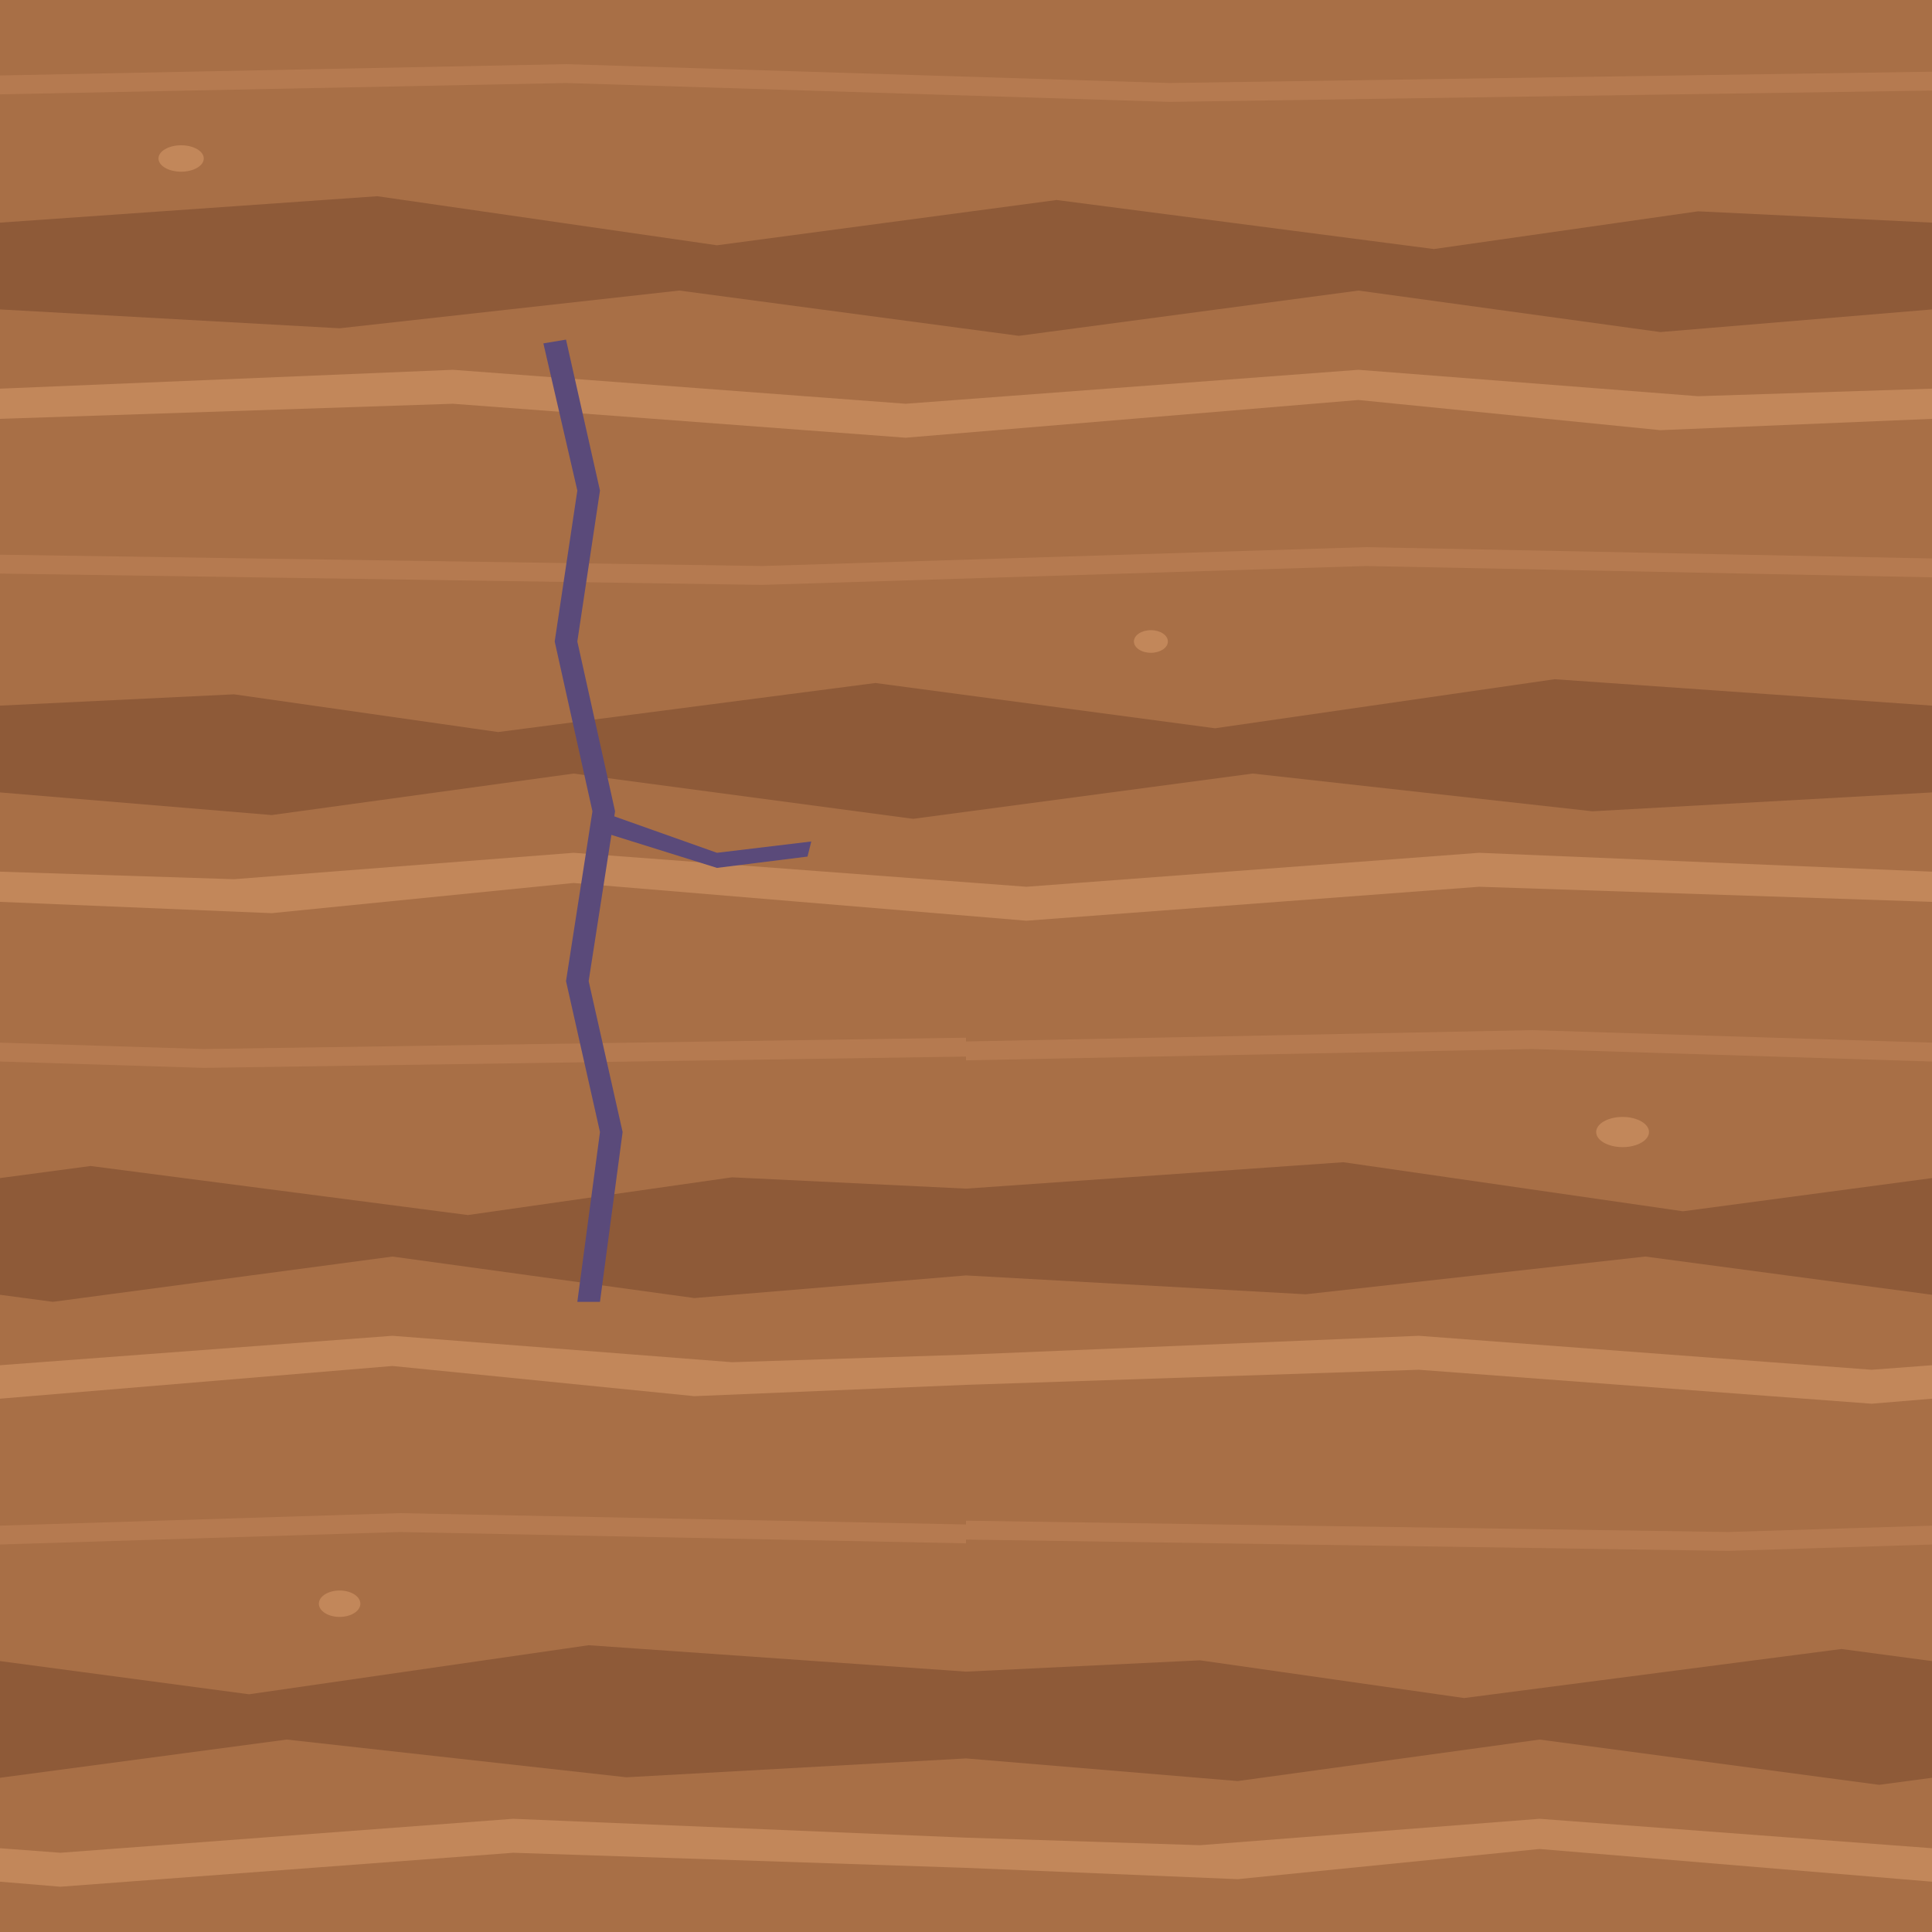
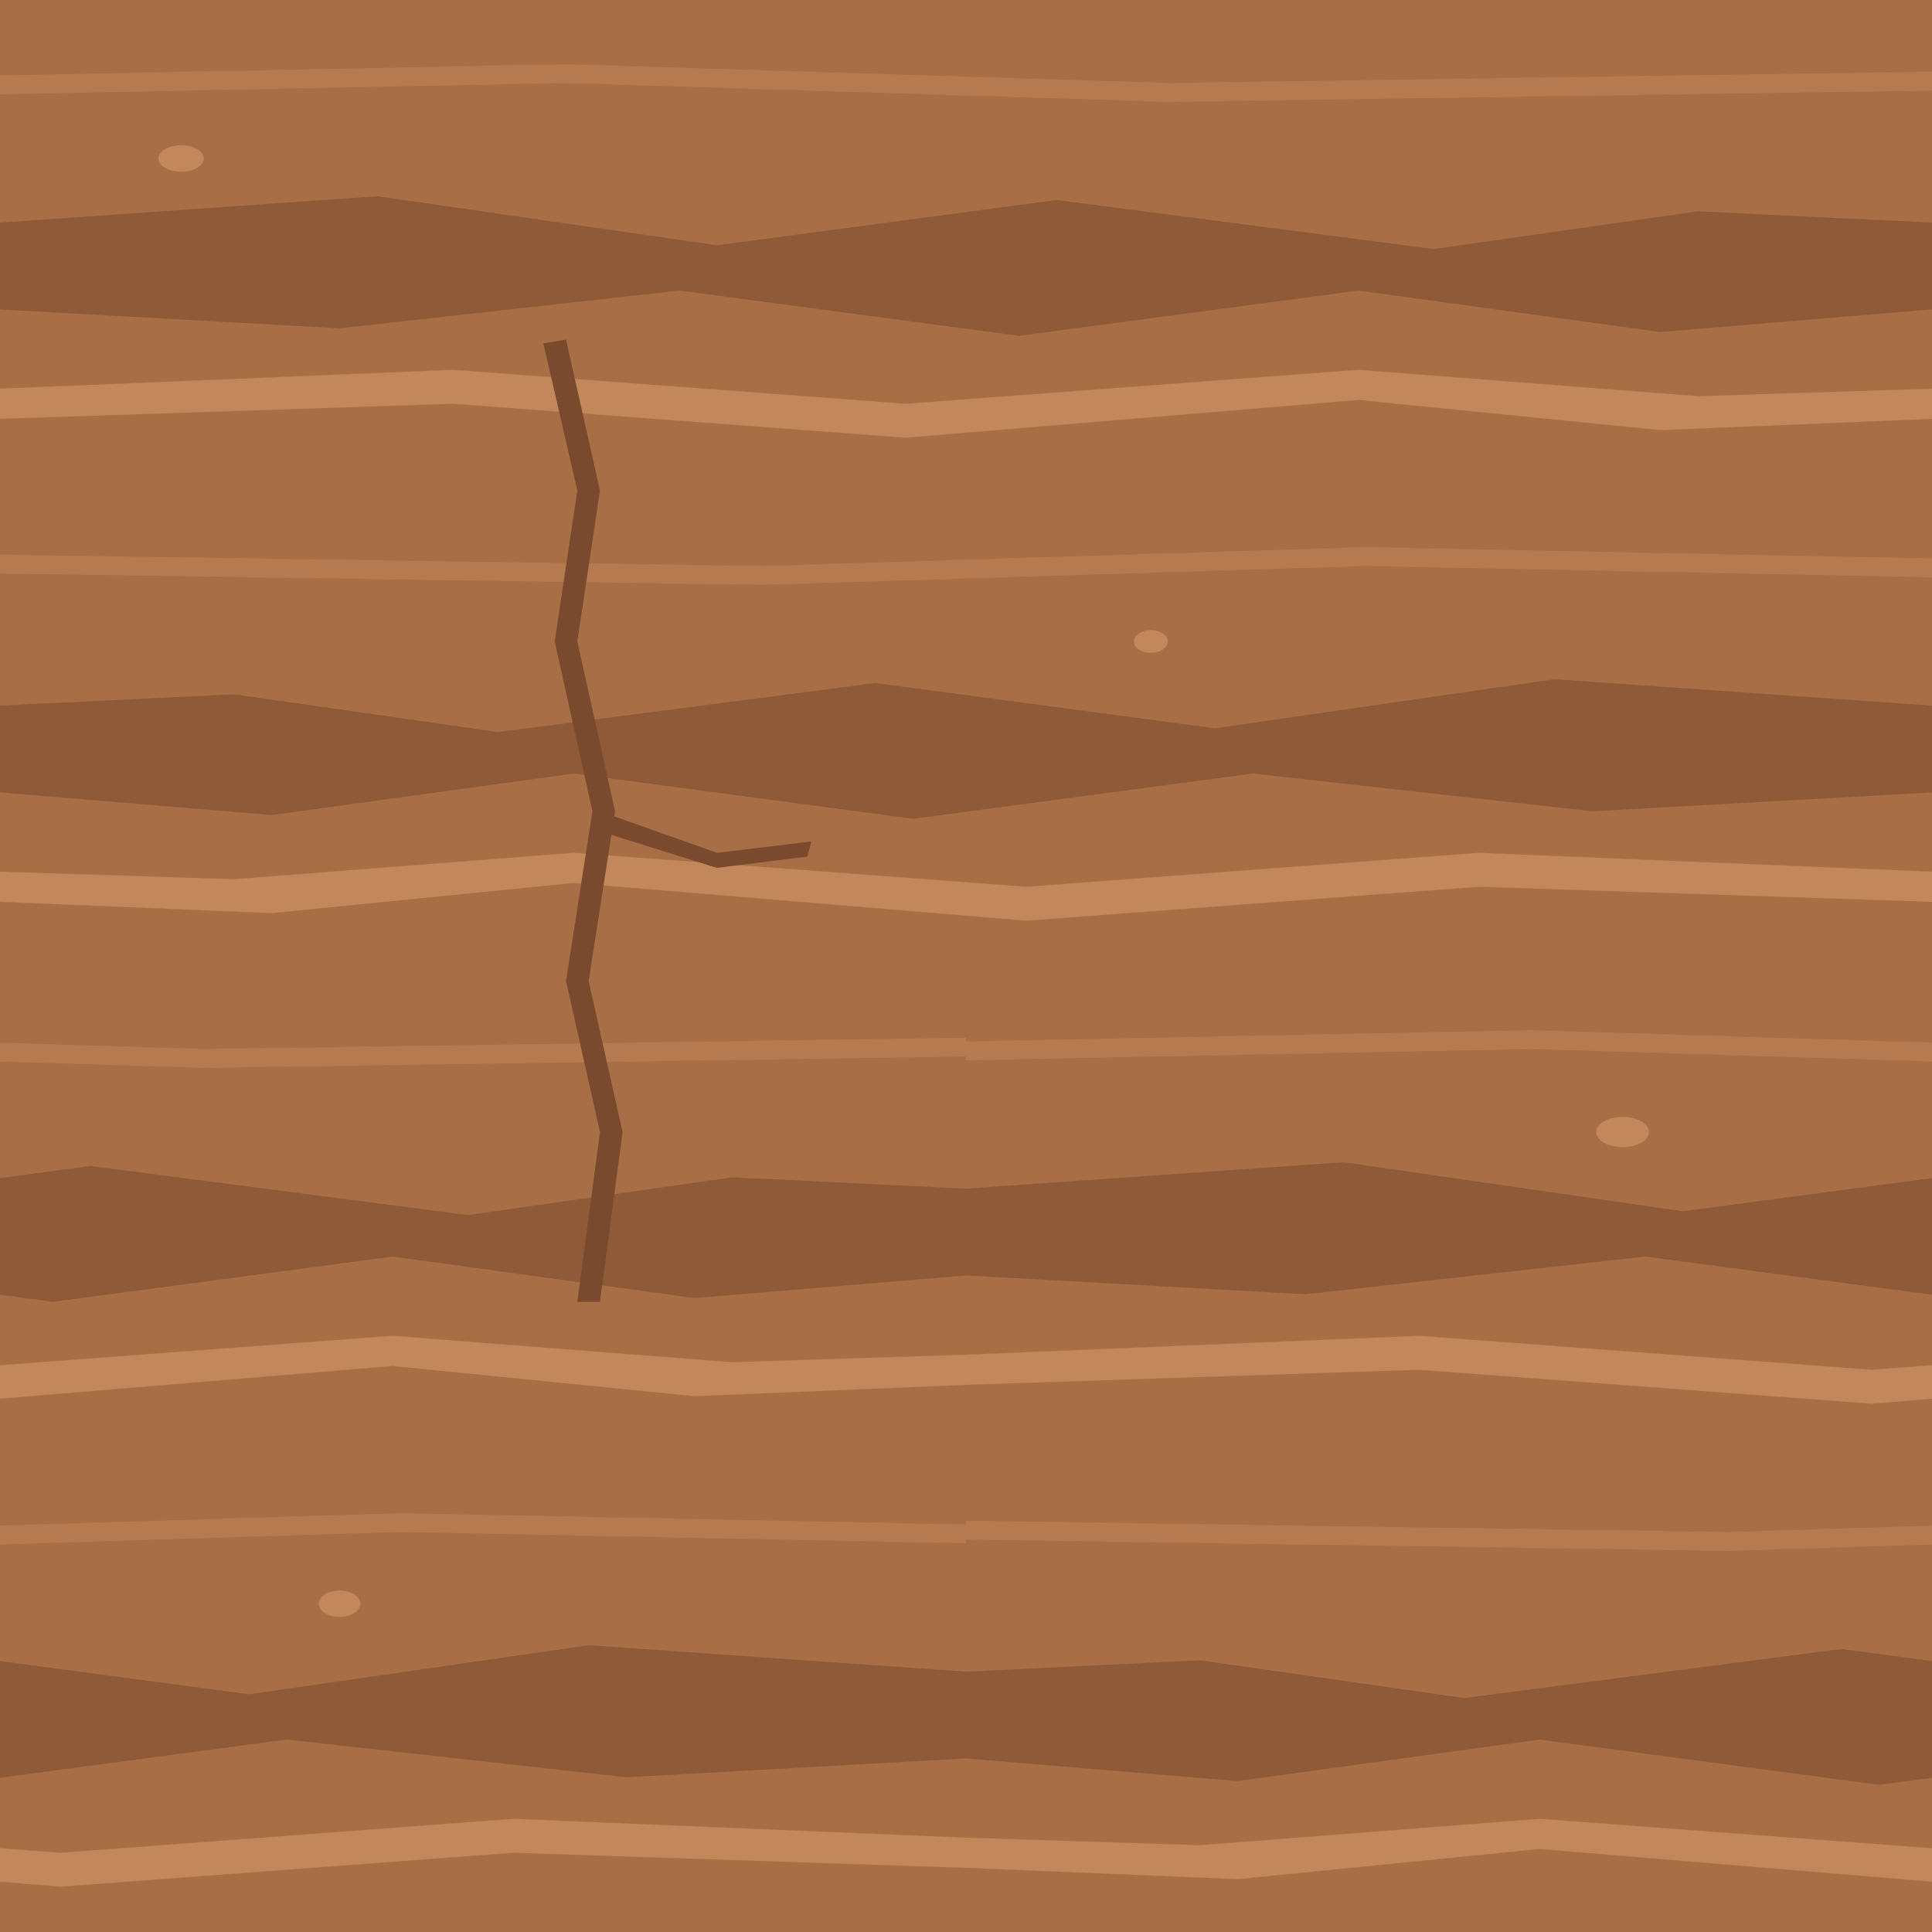
<svg xmlns="http://www.w3.org/2000/svg" viewBox="0 0 1024 1024" width="1024" height="1024">
  <defs>
    <g id="band">
      <path fill="#8e5a38" d="M0,118 L200,104 L380,130 L560,106 L760,132 L900,112 L1024,118 L1024,164 L880,176 L720,154 L540,178 L360,154 L180,174 L0,164 Z" />
      <path fill="#c2875a" d="M0,206 L240,196 L480,214 L720,196 L900,210 L1024,206 L1024,222 L880,228 L720,212 L480,232 L240,214 L0,222 Z" />
      <path fill="#b57a50" d="M0,40 L300,34 L620,44 L1024,38 L1024,48 L620,54 L300,44 L0,50 Z" />
    </g>
  </defs>
  <rect width="1024" height="1024" fill="#a86f46" />
  <use href="#band" />
  <use href="#band" transform="translate(1024 256) scale(-1 1)" />
  <use href="#band" transform="translate(512 512)" />
  <use href="#band" transform="translate(-512 512)" />
  <use href="#band" transform="translate(1536 768) scale(-1 1)" />
  <use href="#band" transform="translate(512 768) scale(-1 1)" />
-   <path fill="#5a4a7a" d="M300,180 L318,260 L306,340 L326,430 L312,520 L330,600 L318,690 L306,690 L318,600 L300,520 L314,430 L294,340 L306,260 L288,182 Z" />
-   <path fill="#5a4a7a" d="M318,430 L380,452 L430,446 L428,454 L380,460 L316,440 Z" />
+   <path fill="#7a4a2e" d="M300,180 L318,260 L306,340 L326,430 L312,520 L330,600 L318,690 L306,690 L318,600 L300,520 L314,430 L294,340 L306,260 L288,182 Z" />
+   <path fill="#7a4a2e" d="M318,430 L380,452 L430,446 L428,454 L380,460 L316,440 Z" />
  <ellipse fill="#c2875a" cx="96" cy="84" rx="12" ry="7" />
  <ellipse fill="#c2875a" cx="610" cy="340" rx="9" ry="6" />
  <ellipse fill="#c2875a" cx="860" cy="600" rx="14" ry="8" />
  <ellipse fill="#c2875a" cx="180" cy="850" rx="11" ry="7" />
</svg>
